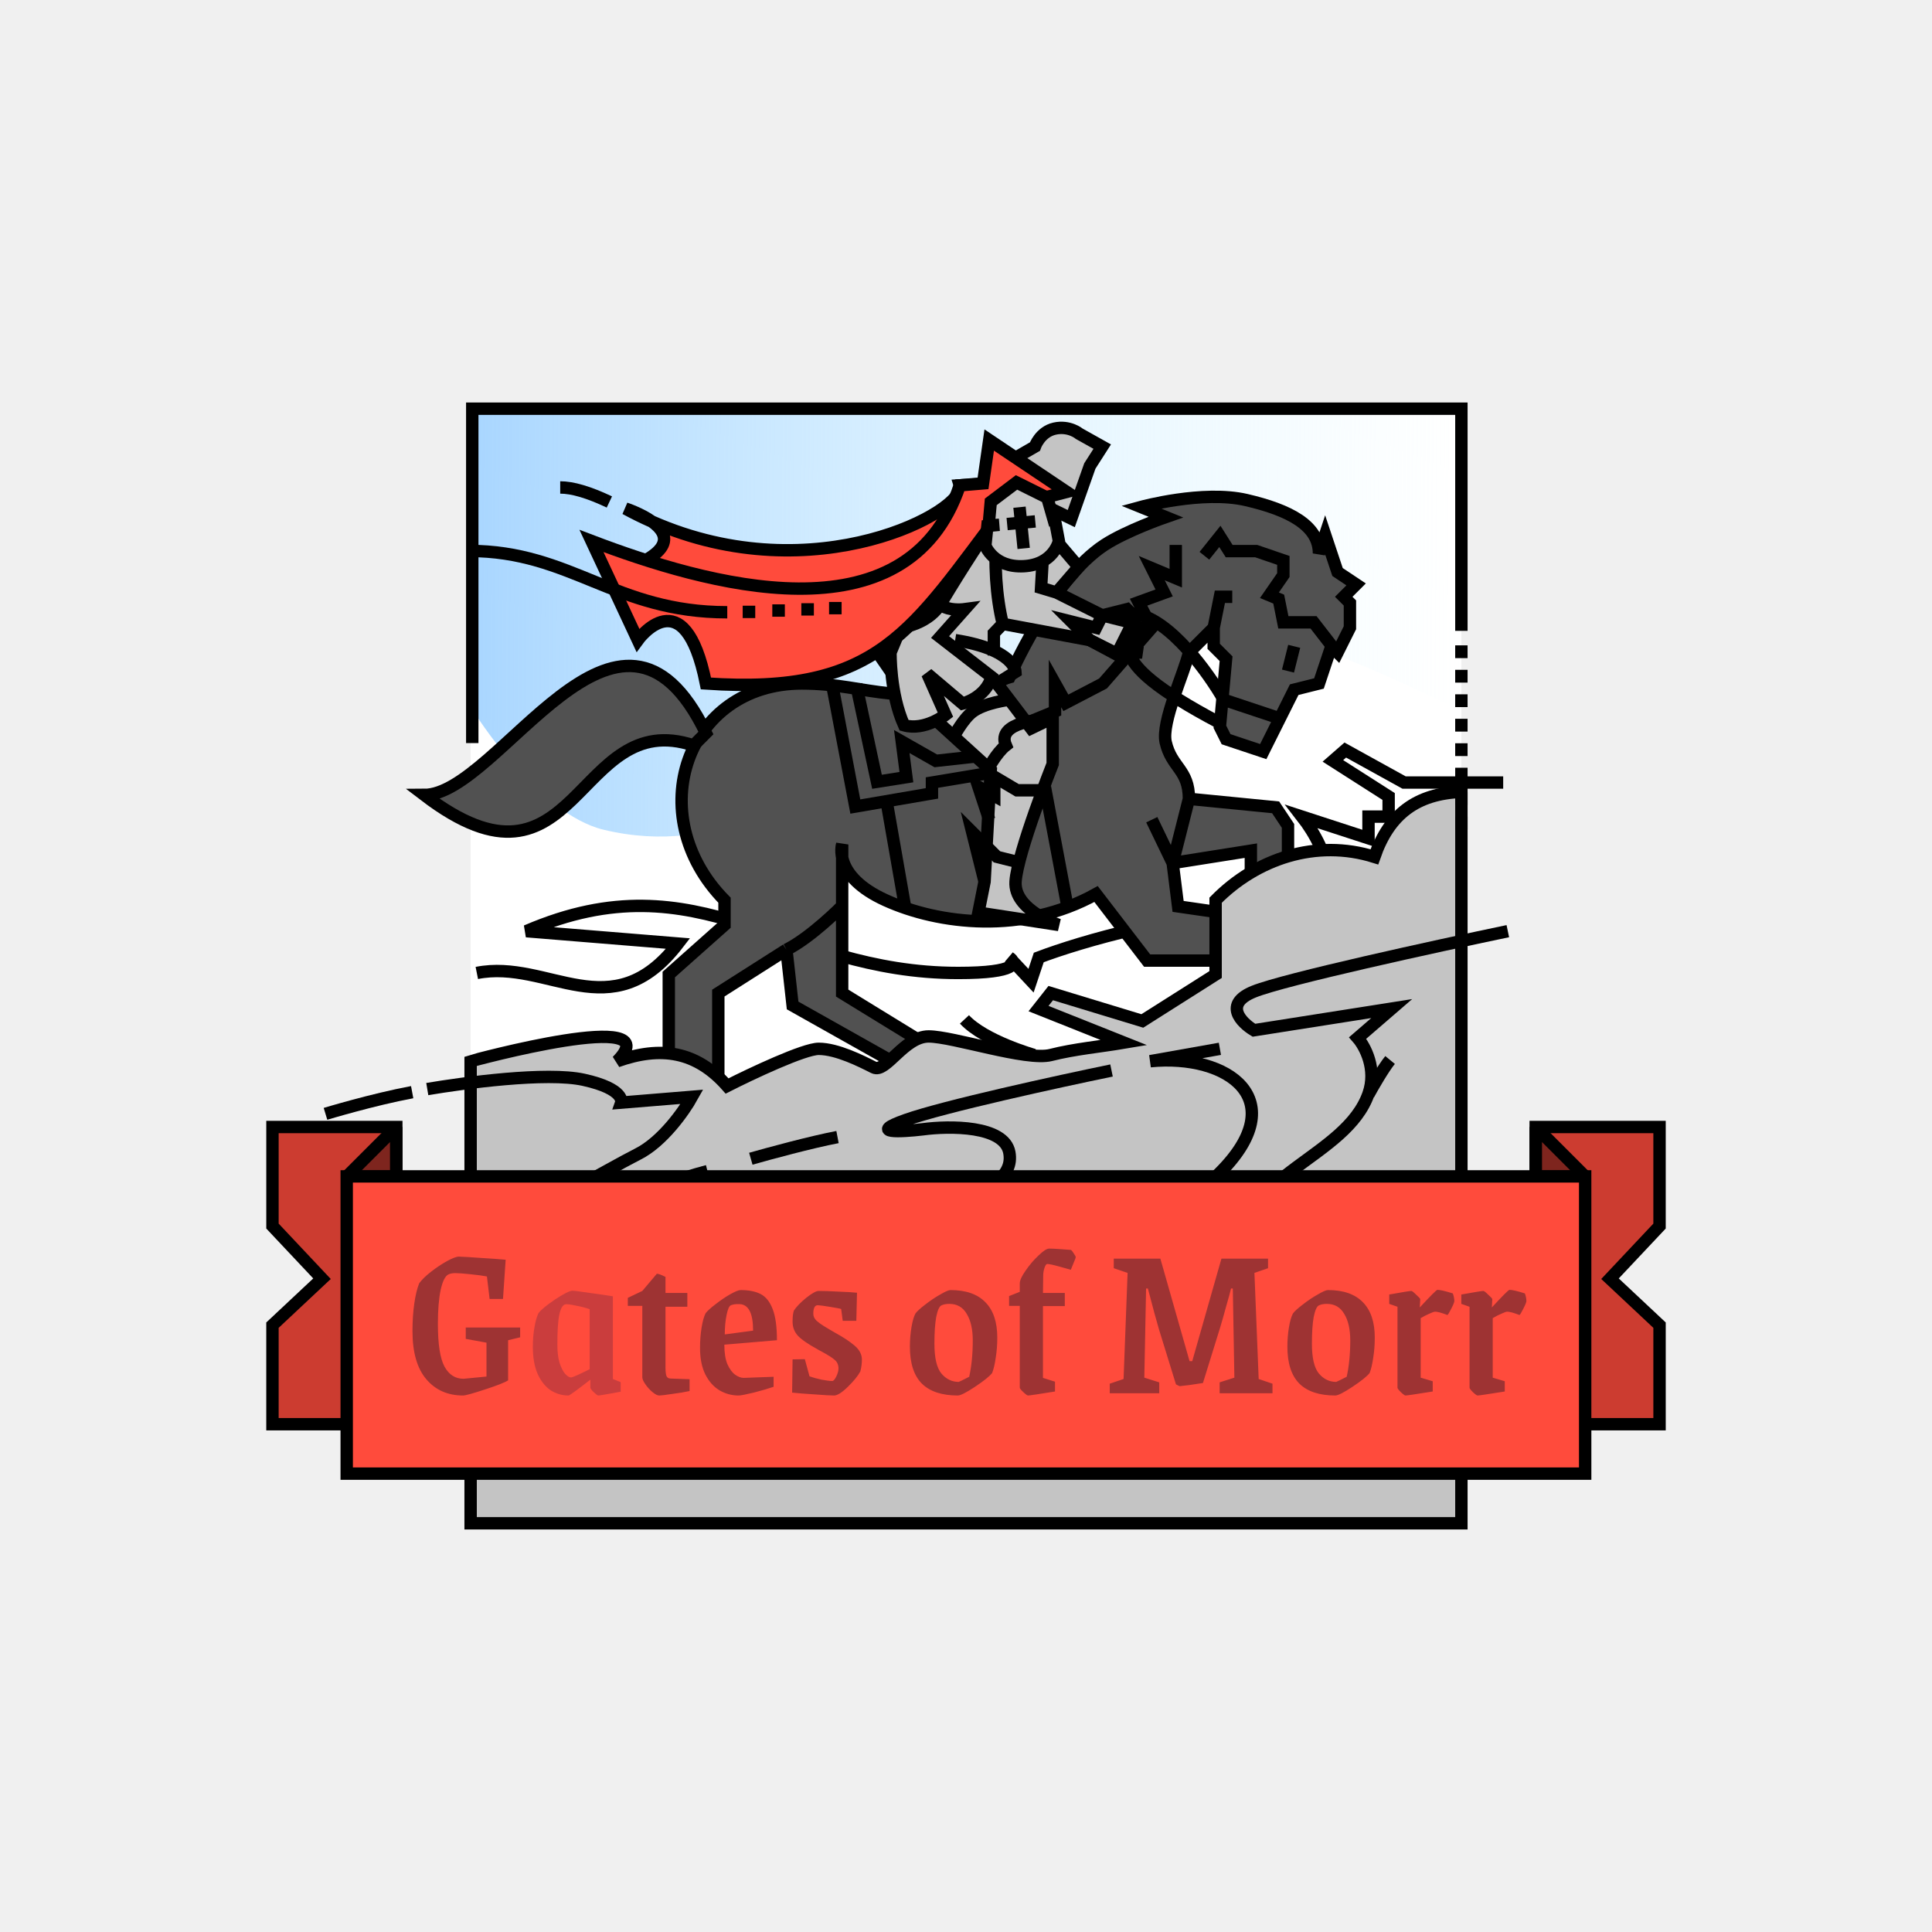
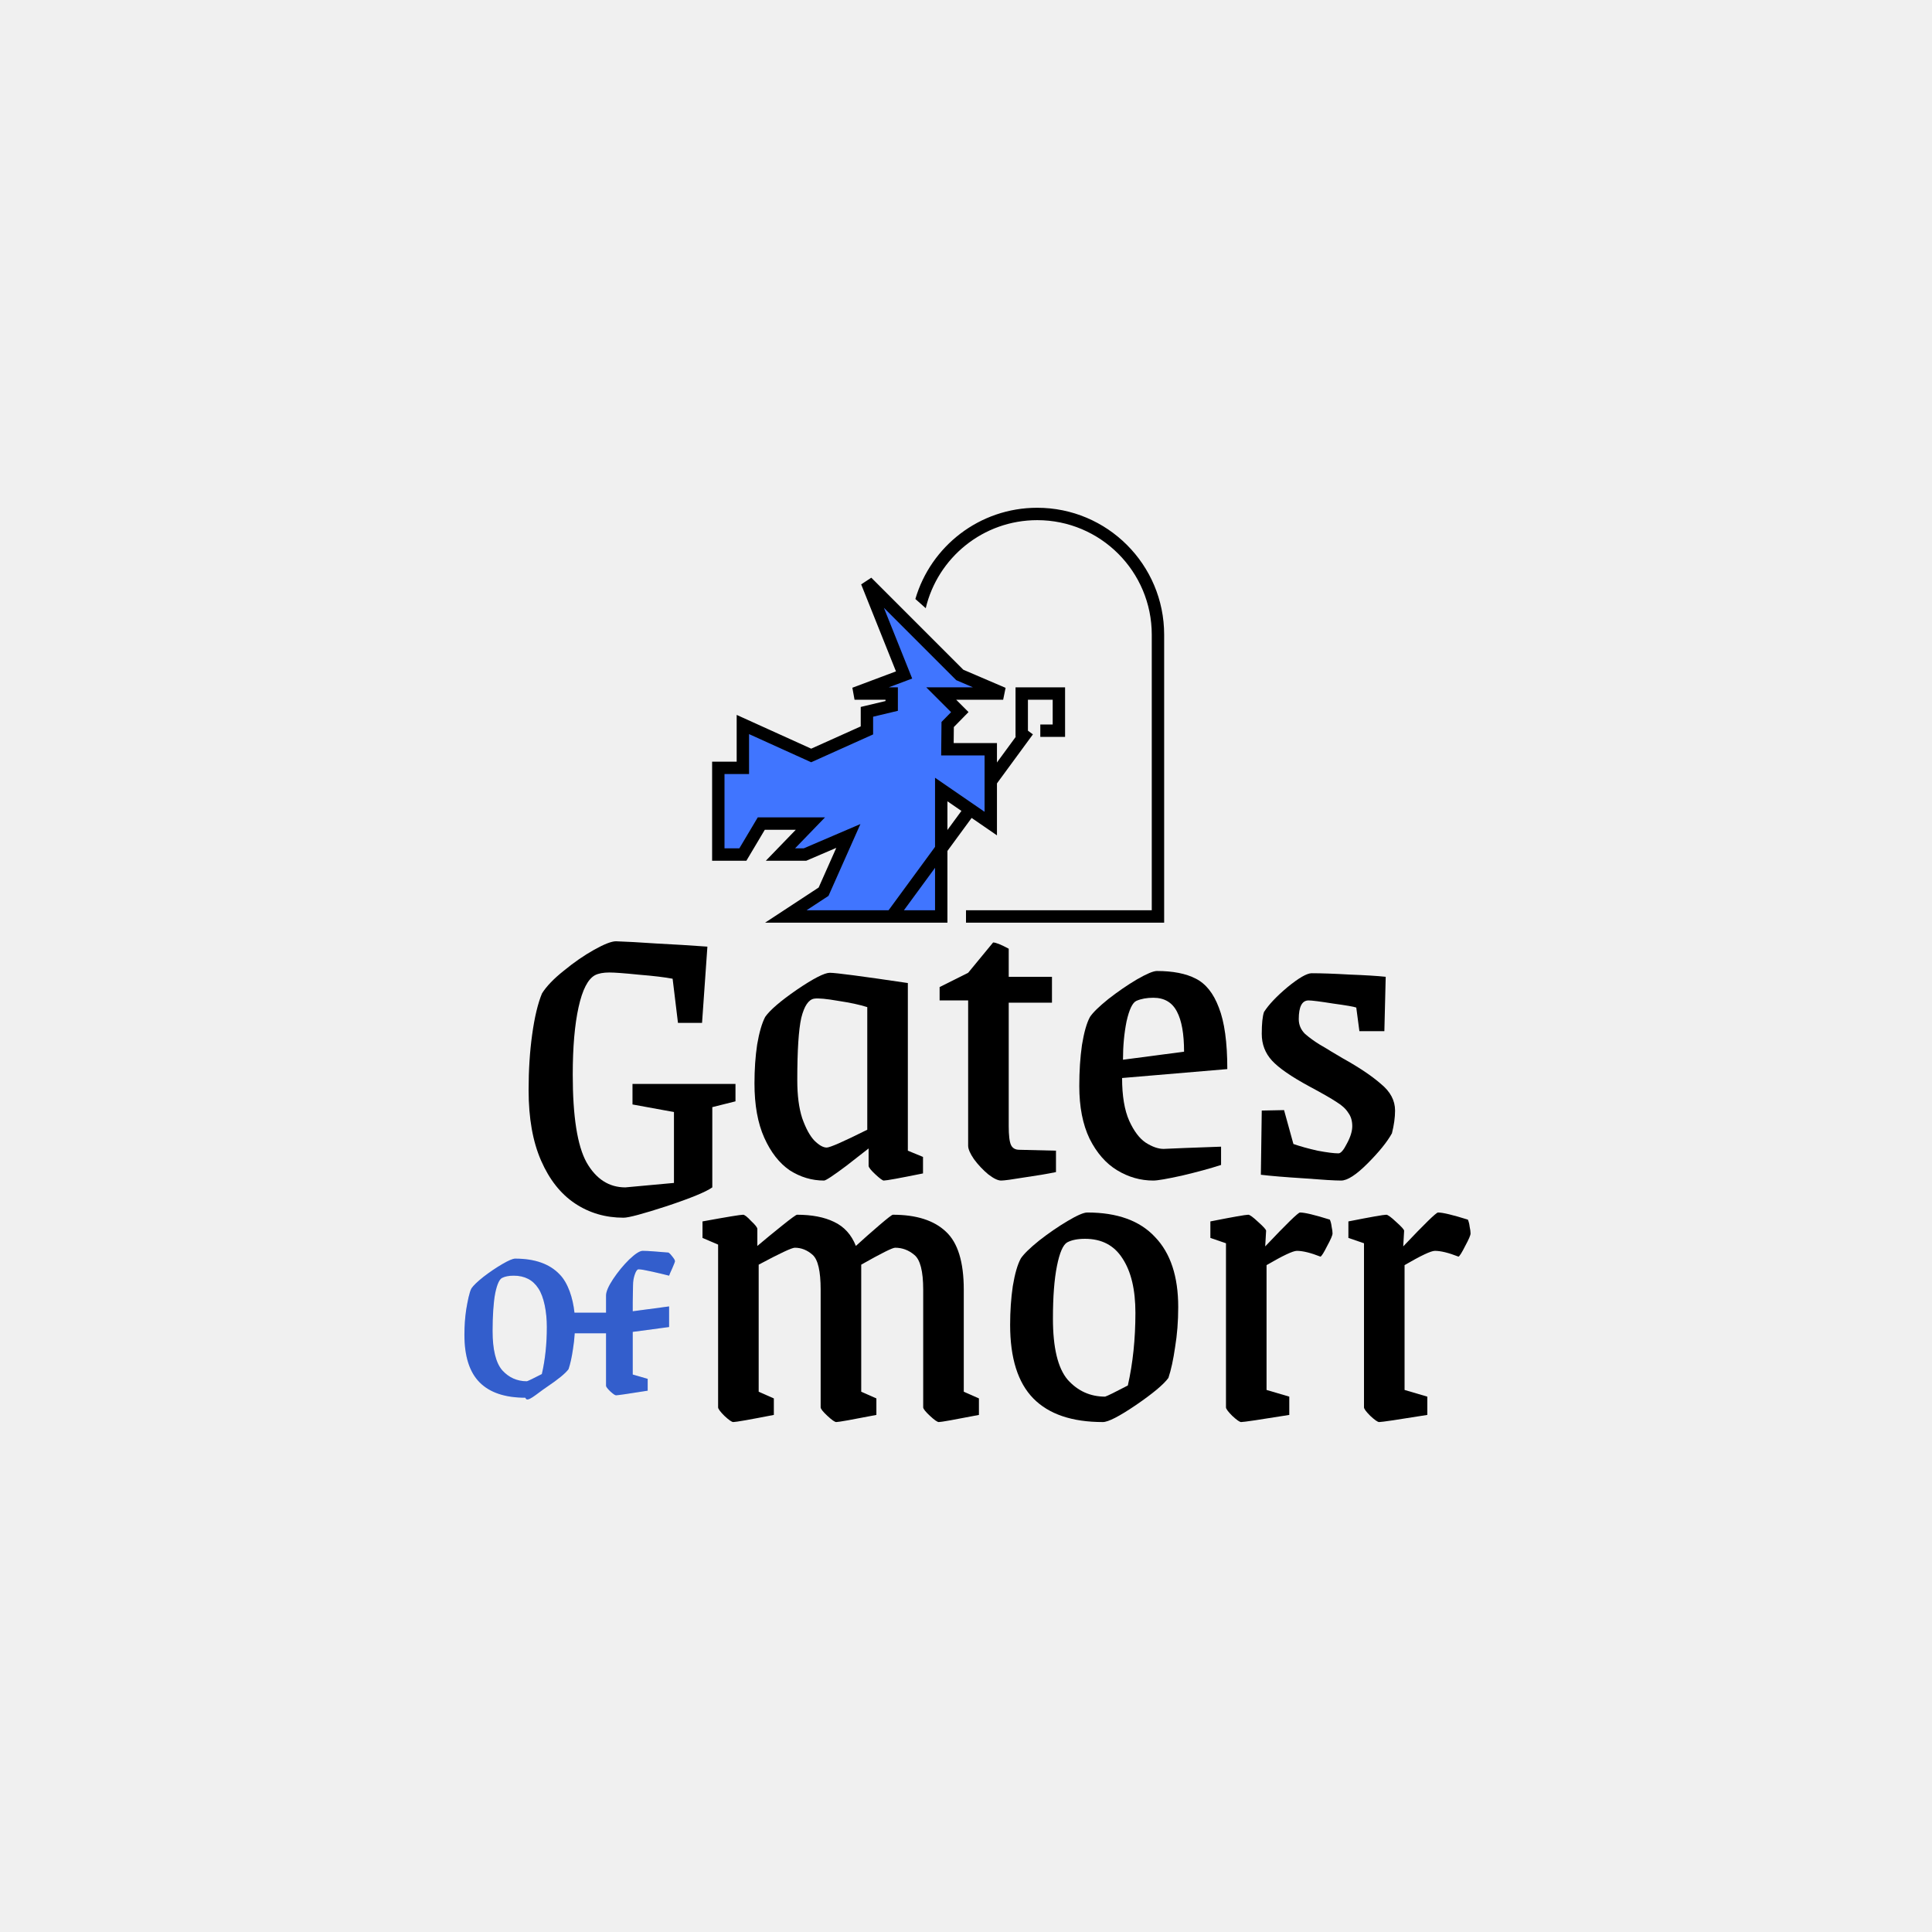
<svg xmlns="http://www.w3.org/2000/svg" width="312" height="312" viewBox="0 0 312 312" fill="none">
-   <rect width="160" height="124" transform="matrix(1 0 5.51922e-06 1 76.0002 66)" fill="white" />
-   <path d="M76.5 66.76H236.001L236.001 114.903C236.001 114.903 211.592 102.095 194.5 99.5C154.751 93.464 135.001 143 97.501 134C86.722 131.413 76.501 114.903 76.501 114.903L76.5 66.76Z" fill="url(#paint0_linear_3379_7734)" />
-   <path d="M77.001 157.125C88.5 154.826 98.751 166.375 109.501 152.375L85.001 150.375C113.237 138.204 126.32 157.125 154.751 157.125C164.351 157.125 164.251 155.458 163.001 154.625L166.501 158.375L167.751 154.625C174.334 152.125 191.001 147.175 205.001 147.375C219.001 147.575 214.334 137.125 210.251 131.875L221.001 135.375L221.001 131.875H224.251L224.251 128.625L215.25 122.875L217.25 121.125L226.751 126.375H242.751" stroke="black" stroke-width="2" />
-   <path d="M184.25 81.874C184.25 81.874 194.25 79.125 201.25 80.75C208.25 82.375 213 84.875 213 89.375L214 86.375L216 92.375L219 94.375L217 96.375L218 97.375L218 101.375L216 105.375L215 104.375L213.001 110.375L209.001 111.375L204.001 121.375L198.001 119.375L197.001 117.375L198.001 106.375L196 104.375L196 101.375L192 105.375C191.286 108.589 187.501 116.625 188.251 119.875C189.202 123.996 192.001 124.24 192.001 129L206.001 130.375L208.001 133.375L208.001 138.375L202.001 141.375L202.001 137.375L189.376 139.375L190.251 146.375L198.001 147.5L198.001 155.125H185.251L177.001 144.375C165.21 150.925 151.59 149.279 143.001 145.375C137.891 143.052 136.384 140.308 136.001 138.466L136.001 145.375L136.001 160.375L148.626 168.125L144.001 171.375L128.001 162.375L127.001 153.375L116.001 160.375L116.001 175.375L113.001 172.375H108.001L108.001 157.375L117.001 149.375L117.001 145.375C103.501 131.625 110.813 110.374 129.501 110.375C140.79 110.375 145.126 115 163.001 109.375C163.001 109.375 169.759 93.61 178.375 87.999C181.927 85.687 188.25 83.499 188.25 83.499L184.25 81.874Z" fill="#515151" />
-   <path d="M196 101.375L196 104.375L198.001 106.375L197.001 117.375L198.001 119.375L204.001 121.375L209.001 111.375L213.001 110.375L215 104.375L216 105.375L218 101.375L218 97.375L217 96.375L219 94.375L216 92.375L214 86.375L213 89.375C213 84.875 208.25 82.375 201.25 80.75C194.25 79.125 184.25 81.874 184.25 81.874L188.25 83.499C188.25 83.499 181.927 85.687 178.375 87.999C169.759 93.61 163.001 109.375 163.001 109.375C145.126 115 140.79 110.375 129.501 110.375C110.813 110.374 103.501 131.625 117.001 145.375L117.001 149.375L108.001 157.375L108.001 172.375H113.001L116.001 175.375L116.001 160.375L127.001 153.375M196 101.375L197 96.375H199M196 101.375L192 105.375C191.286 108.589 187.501 116.625 188.251 119.875C189.202 123.996 192.001 124.24 192.001 129M192.001 129L206.001 130.375L208.001 133.375L208.001 138.375L202.001 141.375L202.001 137.375L189.376 139.375M192.001 129L189.376 139.375M189.376 139.375L190.251 146.375L198.001 147.5L198.001 155.125H185.251L177.001 144.375C165.21 150.925 151.59 149.279 143.001 145.375C134.412 141.471 136.001 136.375 136.001 136.375L136.001 145.375L136.001 160.375L148.626 168.125L144.001 171.375L128.001 162.375L127.001 153.375M189.376 139.375L186.001 132.375M127.001 153.375C131.001 151.375 135.934 146.375 135.934 146.375" stroke="black" stroke-width="2" />
-   <path d="M132.21 169.375C129.844 169.375 121.363 173.375 117.418 175.375C112.428 169.722 106.691 168.878 99.668 171.375C108.382 162.538 76.085 171.344 76.001 171.375L76.001 246H236.001L236.001 127.875C228.764 128.182 224.361 131.448 221.948 138.375C212.539 135.422 202.914 138.677 196.309 145.375L196.309 157.375L184.475 164.875L169.683 160.375L167.711 162.875L181.517 168.375C177.586 169.039 173.549 169.395 169.683 170.375C165.739 171.375 153.905 167.375 149.961 167.375C146.016 167.375 143.058 173.375 141.086 172.375C139.113 171.375 135.169 169.375 132.21 169.375Z" fill="#C4C4C4" stroke="black" stroke-width="2" />
-   <path d="M209 104.375L208 108.375" stroke="black" stroke-width="2" />
-   <path d="M114.001 118.375L112.001 120.376C92.89 114.005 93.376 147.375 68.501 128.376C80.612 128.366 99.875 89.125 114.001 118.375Z" fill="#515151" stroke="black" stroke-width="2" />
-   <path d="M164.001 108.5L161 110.375C161.487 110.983 166.501 117.625 166.501 117.625L170 115.937L170 123.375C170 123.375 164.291 137.732 164.001 142.375C163.711 147.017 171 149.375 171 149.375L158 147.375L159 142.375L160.001 124.375L146.125 111.75L142.5 106.5L161 76.875L165.001 77.375L163.001 74.5L167.125 72.125C167.125 72.125 167.938 69.751 170.313 69.219C172.688 68.687 174.312 70.062 174.312 70.062L178 72.125L176 75.25L173 83.75L168.875 81.75L170.625 87.375L174.188 91.562L170.625 95.687L178 99.375L182 100.375L184.001 101.375L181 105.875L176 103.375L161.938 100.75L160.5 102.25L160.5 105.096C163.938 106.688 164.001 108.5 164.001 108.5Z" fill="#C4C4C4" />
-   <path d="M168.875 81.75L173 83.75L176 75.25L178 72.125L174.312 70.062C174.312 70.062 172.688 68.687 170.313 69.219C167.938 69.751 167.125 72.125 167.125 72.125L163.001 74.5L165.001 77.375L161 76.875L142.5 106.5L146.125 111.75L160.001 124.375L159 142.375L158 147.375L171 149.375C171 149.375 163.711 147.017 164.001 142.375C164.291 137.732 170 123.375 170 123.375L170 115.937L166.501 117.625C166.501 117.625 161.487 110.983 161 110.375L164.001 108.5C164.001 108.5 163.875 104.875 154.25 103.375M168.875 81.75L168.125 94.938L170.625 95.687M168.875 81.75L170.625 87.375L174.188 91.562L170.625 95.687M161.938 100.75L176 103.375L181 105.875L184.001 101.375L182 100.375L178 99.375L170.625 95.687M161.938 100.75C160.856 96.426 160.5 90.562 161 86.375M161.938 100.75L160.5 102.25L160.5 105.875" stroke="black" stroke-width="2" />
-   <path d="M165.001 139.375L161.001 138.375L157.001 134.375L159.001 142.375" stroke="black" stroke-width="2" />
-   <path d="M168.438 127.625H164.251L160.563 125.438L160.563 128.5L158.001 127.062L159.751 132.375" stroke="black" stroke-width="2" />
-   <path d="M189.875 88L189.875 93.375L186 91.75L188 95.75L183.875 97.25L186 101.375L178.125 110.375L172.126 113.5L170.375 110.375L170.376 114.875L166.126 116.625" stroke="black" stroke-width="2" />
-   <path d="M194.5 89.75L197 86.625L198.5 89H202.875L207.25 90.5L207.25 92.875L205 96.125L206.5 96.75L207.25 100.5H212.125L216 105.5" stroke="black" stroke-width="2" />
-   <path d="M163 113C163 113 158.95 113.484 157 115C155.459 116.199 154.001 119 154.001 119" stroke="black" stroke-width="2" />
-   <path d="M168.625 116.188C168.625 116.188 160.813 116.5 162.438 120.375C160.897 121.574 159.438 124.375 159.438 124.375" stroke="black" stroke-width="2" />
-   <path d="M155.438 113.625C155.438 113.625 159.188 112.688 160.125 109.313L151.813 102.875L155.813 98.375C155.042 98.479 153.25 98.525 152.25 97.875C151.25 97.225 147.209 100.187 145.313 101.75L143.813 105.375C143.813 105.375 143.688 112 146 117.125C149.313 118.063 152.688 115.438 152.688 115.438L149.75 108.813L155.438 113.625Z" fill="#C4C4C4" stroke="black" stroke-width="2" />
-   <path d="M157.876 122.125L151.126 122.875L145.626 119.75L146.376 125.5L141.626 126.25L138.25 110.5" stroke="black" stroke-width="2" />
-   <path d="M159.501 124.875L150.501 126.375L150.501 128.125L138.126 130.25L134.375 110.5" stroke="black" stroke-width="2" />
-   <path d="M146.188 146.625L143.126 129.125" stroke="black" stroke-width="2" />
-   <path d="M172.376 146.375L168.751 127.125" stroke="black" stroke-width="2" />
-   <path d="M184 100.375L182 98.375L178 99.375L177 101.375L173 100.375L176 103.375L181 106.062L184 105.375H184.438L181 104.375L182 102.375L185 103.375M183 101.375H186" stroke="black" stroke-width="2" />
-   <path d="M155 78.375L165 77.75C165 77.75 159.2 85.375 152 97.375C144.8 109.375 107.917 93.542 98.25 92.875C109.421 89.458 108.089 86.243 105.289 84.235C103.864 83.607 102.433 82.905 101 82.125C101 82.125 103.458 82.922 105.289 84.235C131.722 95.888 156.258 82.358 155 78.375Z" fill="#FF4B3C" stroke="black" stroke-width="2" />
-   <path d="M114 110.375C110.523 92.987 103.001 103.375 103.001 103.375L95.521 87.362C113.741 94.297 146.48 103.937 155 78.375L158.75 78.062L159.75 71.062L172.25 79.438L162.125 82.062C147.247 101.623 142.146 112.316 114 110.375Z" fill="#FF4B3C" stroke="black" stroke-width="2" />
-   <path d="M164.157 77.906L160 81.047L159.657 84.859L161.375 84.75L159.453 84.938L159.125 88.125C159.125 88.125 160.438 91.688 165.313 91.438C170.188 91.188 171 87.375 171 87.375L170.36 83.969L170.16 83.983L169.125 80.375L164.157 77.906Z" fill="#C4C4C4" stroke="black" stroke-width="2" />
-   <path d="M164.641 81.906L165.313 88.562" stroke="black" stroke-width="2" />
-   <path d="M167.188 84.203L162.641 84.625" stroke="black" stroke-width="2" />
-   <path d="M207.001 116.125L197.626 113C195.209 108.75 188.976 100.025 183.376 99.125C183.376 103.5 176.126 105.75 197.001 116.75" stroke="black" stroke-width="2" />
-   <path d="M243.501 150.375C231.917 152.792 207.501 158.125 202.501 160.125C197.501 162.125 200.417 165.125 202.501 166.375L224.751 162.875L219.251 167.625C220.418 168.958 222.401 172.625 221.001 176.625C217.396 186.925 200.251 189.674 200.251 202.125" stroke="black" stroke-width="2" />
-   <path d="M197.001 169.375L185.751 171.375C198.378 170.133 208.794 177.582 197.001 189.375C191.001 195.375 187.876 198 187.876 202.125" stroke="black" stroke-width="2" />
-   <path d="M179.501 172.875C171.001 174.625 152.451 178.675 146.251 180.875C140.051 183.075 145.501 182.792 149.001 182.375C153.334 181.792 162.201 181.725 163.001 186.125C164.445 194.065 146.253 193.79 146.251 202.125" stroke="black" stroke-width="2" />
-   <path d="M69.001 175.875C74.918 174.875 88.275 173.059 94.251 174.375C101.063 175.875 100.313 178.063 100.313 178.063L111.751 177.125C110.501 179.375 107.001 184.375 103.001 186.375C99.001 188.375 77.501 200.542 67.251 206.375C79.334 201.542 105.651 191.325 114.251 189.125" stroke="black" stroke-width="2" />
-   <path d="M121.251 187.125C124.168 186.292 131.051 184.425 135.251 183.625" stroke="black" stroke-width="2" />
-   <path d="M52.563 179.875C52.563 179.875 60.188 177.562 66.563 176.375" stroke="black" stroke-width="2" />
-   <path d="M90.469 78.719C92.438 78.719 95.031 79.469 98.407 81.063" stroke="black" stroke-width="2" />
-   <path d="M221.001 176.743C221.727 175.419 223.44 172.451 224.485 171.18" stroke="black" stroke-width="2" />
-   <path d="M155.751 164.625C159.001 168.125 167.002 170.375 167.002 170.375" stroke="black" stroke-width="2" />
-   <path d="M119.938 98.815L121.965 98.815" stroke="black" stroke-width="2" />
-   <path d="M124.72 98.596L126.747 98.596" stroke="black" stroke-width="2" />
-   <path d="M129.408 98.409L131.435 98.408" stroke="black" stroke-width="2" />
-   <path d="M133.886 98.21L135.912 98.209" stroke="black" stroke-width="2" />
-   <path d="M236 106.283L236 104.219" stroke="black" stroke-width="2" />
-   <path d="M236 110.236L236 108.172" stroke="black" stroke-width="2" />
-   <path d="M236 114.19L236 112.125" stroke="black" stroke-width="2" />
-   <path d="M236 118.143L236 116.078" stroke="black" stroke-width="2" />
-   <path d="M236 122.096L236 120.031" stroke="black" stroke-width="2" />
-   <path d="M236.001 126.049L236.001 123.984" stroke="black" stroke-width="2" />
-   <path d="M236.001 130.002L236.001 127.938" stroke="black" stroke-width="2" />
-   <path d="M236.001 133.955L236.001 131.891" stroke="black" stroke-width="2" />
-   <path d="M75.735 88.97C92.269 88.97 99.227 98.875 117.447 98.875" stroke="black" stroke-width="2" />
-   <path d="M236.001 101.875L236.001 66H76.266L76.266 120" stroke="black" stroke-width="2" />
-   <path d="M64.001 182L44.001 182L44.001 198L52 206.5L44 214L44 230L54 230L64 230L64.001 182Z" fill="#FF4B3C" />
-   <path d="M64.001 182L44.001 182L44.001 198L52 206.5L44 214L44 230L54 230L64 230L64.001 182Z" fill="black" fill-opacity="0.2" />
-   <path d="M64.001 182L44.001 182L44.001 198L52 206.5L44 214L44 230L54 230L64 230L64.001 182Z" stroke="black" stroke-width="2" />
-   <path d="M56 190L64 182L64 190L56 190Z" fill="black" fill-opacity="0.38" stroke="black" stroke-width="2" stroke-linejoin="bevel" />
-   <path d="M248 182L268 182L268 198L260.001 206.5L268.001 214L268.001 230L258.001 230L248.001 230L248 182Z" fill="#FF4B3C" />
-   <path d="M248 182L268 182L268 198L260.001 206.5L268.001 214L268.001 230L258.001 230L248.001 230L248 182Z" fill="black" fill-opacity="0.2" />
-   <path d="M248 182L268 182L268 198L260.001 206.5L268.001 214L268.001 230L258.001 230L248.001 230L248 182Z" stroke="black" stroke-width="2" />
-   <path d="M256.002 190L248.002 182L248.002 190L256.002 190Z" fill="black" fill-opacity="0.38" stroke="black" stroke-width="2" stroke-linejoin="bevel" />
-   <path d="M255.99 189.977L55.99 189.977L55.99 237.977L255.99 237.977L255.99 189.977Z" fill="#FF4B3C" stroke="black" stroke-width="2" />
-   <path d="M74.783 225.36C72.311 225.36 70.331 224.484 68.843 222.732C67.355 220.98 66.611 218.388 66.612 214.956C66.612 213.348 66.707 211.872 66.9 210.528C67.091 209.184 67.356 208.092 67.692 207.252C68.1 206.676 68.736 206.052 69.6 205.38C70.464 204.708 71.328 204.132 72.192 203.652C73.08 203.172 73.716 202.932 74.1 202.932C74.892 202.956 76.092 203.028 77.7 203.148C79.332 203.244 80.652 203.34 81.66 203.436L81.228 209.772L79.067 209.772L78.636 206.136C78.036 206.016 77.148 205.896 75.972 205.776C74.82 205.656 74.004 205.596 73.524 205.596C73.068 205.596 72.696 205.668 72.408 205.812C71.88 206.076 71.46 206.928 71.148 208.368C70.859 209.784 70.716 211.596 70.716 213.804C70.715 217.092 71.075 219.396 71.795 220.716C72.515 222.012 73.535 222.66 74.855 222.66L78.563 222.3L78.563 216.828L75.215 216.216L75.216 214.38L83.999 214.38L83.999 215.964L82.055 216.432L82.055 222.912C81.551 223.248 80.303 223.74 78.311 224.388C76.343 225.036 75.167 225.36 74.783 225.36ZM106.462 225.36C106.174 225.36 105.814 225.18 105.382 224.82C104.95 224.46 104.566 224.04 104.231 223.56C103.895 223.08 103.727 222.696 103.727 222.408L103.727 210.888L101.387 210.888L101.387 209.592L103.727 208.476L106.067 205.704C106.283 205.68 106.751 205.848 107.471 206.208L107.471 208.8L110.999 208.8L110.999 211.032L107.471 211.032L107.471 220.824C107.471 221.52 107.531 222 107.651 222.264C107.771 222.504 107.999 222.624 108.335 222.624L111.359 222.732L111.358 224.64C110.614 224.808 109.678 224.964 108.55 225.108C107.446 225.276 106.75 225.36 106.462 225.36ZM119.277 225.36C118.149 225.36 117.105 225.072 116.145 224.496C115.209 223.92 114.453 223.056 113.877 221.904C113.325 220.752 113.049 219.348 113.049 217.692C113.049 216.516 113.133 215.412 113.302 214.38C113.47 213.348 113.686 212.58 113.95 212.076C114.214 211.716 114.742 211.236 115.534 210.636C116.326 210.012 117.118 209.472 117.91 209.016C118.726 208.56 119.29 208.332 119.602 208.332C120.922 208.332 122.002 208.548 122.842 208.98C123.682 209.412 124.33 210.228 124.786 211.428C125.242 212.604 125.47 214.272 125.469 216.432L116.973 217.152C116.973 218.472 117.141 219.528 117.477 220.32C117.837 221.112 118.257 221.676 118.737 222.012C119.217 222.348 119.673 222.516 120.105 222.516L124.929 222.336L124.929 223.956C124.089 224.244 123.021 224.556 121.725 224.892C120.429 225.204 119.613 225.36 119.277 225.36ZM121.617 214.884C121.618 212.052 120.874 210.624 119.386 210.6L119.098 210.6C118.714 210.6 118.366 210.66 118.054 210.78C117.766 210.876 117.526 211.404 117.334 212.364C117.142 213.3 117.046 214.344 117.045 215.496L121.617 214.884ZM134.689 225.36C134.161 225.36 133.105 225.3 131.521 225.18C129.961 225.084 128.761 224.988 127.921 224.892L127.993 219.528L129.973 219.492L130.729 222.264C131.257 222.456 131.905 222.636 132.673 222.804C133.465 222.948 134.041 223.02 134.401 223.02C134.593 223.02 134.809 222.78 135.049 222.3C135.289 221.796 135.409 221.364 135.409 221.004C135.409 220.428 135.217 219.972 134.833 219.636C134.473 219.3 133.717 218.82 132.565 218.196C132.277 218.052 132.061 217.932 131.917 217.836C130.429 217.02 129.397 216.3 128.821 215.676C128.269 215.052 127.993 214.308 127.993 213.444C127.993 212.628 128.065 212.028 128.209 211.644C128.617 211.02 129.278 210.336 130.19 209.592C131.126 208.848 131.798 208.476 132.206 208.476C133.046 208.476 134.114 208.512 135.41 208.584C136.73 208.632 137.726 208.692 138.398 208.764L138.289 213.3L136.093 213.3L135.841 211.392C135.649 211.32 135.025 211.2 133.969 211.032C132.937 210.864 132.301 210.78 132.061 210.78C131.581 210.78 131.341 211.236 131.341 212.148C131.341 212.58 131.521 212.964 131.881 213.3C132.241 213.612 132.637 213.9 133.069 214.164C133.501 214.428 133.801 214.608 133.969 214.704L134.833 215.208C136.153 215.928 137.209 216.624 138.001 217.296C138.793 217.968 139.189 218.724 139.189 219.564C139.189 220.188 139.105 220.824 138.937 221.472C138.553 222.192 137.881 223.02 136.921 223.956C135.961 224.892 135.217 225.36 134.689 225.36ZM154.68 225.36C152.112 225.36 150.18 224.724 148.884 223.452C147.588 222.156 146.94 220.164 146.94 217.476C146.94 216.396 147.024 215.352 147.192 214.344C147.36 213.336 147.576 212.592 147.84 212.112C148.104 211.752 148.632 211.272 149.424 210.672C150.216 210.048 151.02 209.508 151.836 209.052C152.652 208.572 153.204 208.332 153.492 208.332C155.988 208.332 157.872 208.992 159.144 210.312C160.416 211.608 161.052 213.504 161.052 216C161.052 217.152 160.968 218.244 160.8 219.276C160.656 220.284 160.464 221.1 160.224 221.724C159.816 222.252 158.892 222.996 157.452 223.956C156.036 224.892 155.112 225.36 154.68 225.36ZM154.824 223.164C154.968 223.116 155.532 222.84 156.516 222.336C156.9 220.632 157.092 218.676 157.092 216.468C157.092 214.668 156.768 213.24 156.12 212.184C155.496 211.104 154.56 210.564 153.312 210.564C152.784 210.564 152.352 210.648 152.016 210.816C151.68 210.984 151.404 211.608 151.188 212.688C150.996 213.768 150.9 215.196 150.9 216.972C150.9 219.276 151.272 220.884 152.016 221.796C152.784 222.708 153.72 223.164 154.824 223.164ZM166.017 225.36C165.897 225.36 165.645 225.18 165.261 224.82C164.877 224.46 164.685 224.22 164.685 224.1L164.685 210.888L162.957 210.888L162.957 209.304L164.685 208.62L164.685 207.252C164.685 206.772 164.997 206.088 165.621 205.2C166.245 204.288 166.941 203.472 167.709 202.752C168.477 202.008 169.053 201.636 169.437 201.636C169.821 201.636 170.349 201.66 171.021 201.708C171.693 201.756 172.341 201.804 172.965 201.852C173.109 201.972 173.265 202.176 173.433 202.464C173.625 202.728 173.721 202.92 173.721 203.04C173.721 203.112 173.613 203.4 173.397 203.904C173.205 204.408 173.049 204.792 172.929 205.056C172.785 205.008 172.185 204.84 171.129 204.552C170.097 204.264 169.425 204.12 169.113 204.12C168.969 204.12 168.825 204.324 168.681 204.732C168.537 205.14 168.465 205.584 168.465 206.064L168.429 208.8L171.957 208.8L171.957 210.924L168.429 210.924L168.429 222.516L170.373 223.128L170.373 224.712C167.709 225.144 166.257 225.36 166.017 225.36ZM179.215 223.452L181.447 222.696L182.095 205.56L179.863 204.804L179.863 203.256L187.387 203.256L192.103 219.816L192.535 219.816L197.251 203.256L204.775 203.256L204.775 204.804L202.579 205.56L203.263 222.696L205.495 223.452L205.495 225L196.963 225L196.963 223.236L199.339 222.48L199.087 208.08L198.799 208.08C198.679 208.608 198.415 209.58 198.007 210.996C197.623 212.412 197.287 213.588 196.999 214.524L194.263 223.344C193.567 223.44 192.847 223.548 192.103 223.668C191.383 223.764 190.867 223.824 190.555 223.848C190.459 223.848 190.243 223.752 189.907 223.56L187.171 214.704C186.811 213.504 186.211 211.296 185.371 208.08L185.083 208.08L184.795 222.48L187.207 223.236L187.207 225L179.215 225L179.215 223.452ZM215.641 225.36C213.073 225.36 211.141 224.724 209.845 223.452C208.549 222.156 207.901 220.164 207.901 217.476C207.901 216.396 207.985 215.352 208.153 214.344C208.321 213.336 208.537 212.592 208.801 212.112C209.065 211.752 209.593 211.272 210.385 210.672C211.177 210.048 211.981 209.508 212.797 209.052C213.613 208.572 214.165 208.332 214.453 208.332C216.949 208.332 218.833 208.992 220.105 210.312C221.377 211.608 222.013 213.504 222.013 216C222.013 217.152 221.929 218.244 221.761 219.276C221.617 220.284 221.425 221.1 221.185 221.724C220.777 222.252 219.853 222.996 218.413 223.956C216.997 224.892 216.073 225.36 215.641 225.36ZM215.785 223.164C215.929 223.116 216.493 222.84 217.477 222.336C217.861 220.632 218.053 218.676 218.053 216.468C218.053 214.668 217.729 213.24 217.081 212.184C216.457 211.104 215.521 210.564 214.273 210.564C213.745 210.564 213.313 210.648 212.977 210.816C212.641 210.984 212.365 211.608 212.149 212.688C211.957 213.768 211.861 215.196 211.861 216.972C211.861 219.276 212.233 220.884 212.977 221.796C213.745 222.708 214.681 223.164 215.785 223.164ZM226.978 225.36C226.858 225.36 226.606 225.18 226.222 224.82C225.862 224.46 225.682 224.22 225.682 224.1L225.682 211.032L224.35 210.564L224.35 209.052C226.486 208.668 227.674 208.476 227.914 208.476C228.034 208.476 228.298 208.68 228.706 209.088C229.138 209.472 229.354 209.712 229.354 209.808L229.282 211.14C231.034 209.244 231.982 208.296 232.126 208.296C232.558 208.296 233.386 208.488 234.61 208.872C234.682 209.04 234.742 209.244 234.79 209.484C234.838 209.7 234.862 209.904 234.862 210.096C234.862 210.288 234.694 210.708 234.358 211.356C234.046 211.98 233.842 212.316 233.746 212.364C232.81 212.004 232.15 211.824 231.766 211.824C231.598 211.824 231.286 211.932 230.83 212.148C230.374 212.34 229.906 212.58 229.426 212.868L229.426 222.48L231.37 223.056L231.37 224.712C228.682 225.144 227.218 225.36 226.978 225.36ZM238.615 225.36C238.495 225.36 238.243 225.18 237.859 224.82C237.499 224.46 237.319 224.22 237.319 224.1L237.319 211.032L235.987 210.564L235.987 209.052C238.123 208.668 239.311 208.476 239.551 208.476C239.671 208.476 239.935 208.68 240.343 209.088C240.775 209.472 240.991 209.712 240.991 209.808L240.919 211.14C242.671 209.244 243.619 208.296 243.763 208.296C244.195 208.296 245.023 208.488 246.247 208.872C246.319 209.04 246.379 209.244 246.427 209.484C246.475 209.7 246.499 209.904 246.499 210.096C246.499 210.288 246.331 210.708 245.995 211.356C245.683 211.98 245.479 212.316 245.383 212.364C244.447 212.004 243.787 211.824 243.403 211.824C243.235 211.824 242.923 211.932 242.467 212.148C242.011 212.34 241.543 212.58 241.063 212.868L241.063 222.48L243.007 223.056L243.007 224.712C240.319 225.144 238.855 225.36 238.615 225.36Z" fill="#9E3333" />
-   <path d="M91.809 225.36C90.753 225.36 89.781 225.072 88.893 224.496C88.029 223.896 87.333 223.008 86.805 221.832C86.301 220.656 86.049 219.216 86.049 217.512C86.049 216.384 86.133 215.34 86.302 214.38C86.469 213.396 86.686 212.628 86.95 212.076C87.358 211.524 88.258 210.78 89.65 209.844C91.066 208.908 92.002 208.44 92.458 208.44C92.722 208.44 93.658 208.56 95.266 208.8C96.874 209.016 98.11 209.196 98.974 209.34L98.973 222.696L100.233 223.2L100.233 224.748C98.049 225.156 96.837 225.36 96.597 225.36C96.501 225.36 96.261 225.18 95.877 224.82C95.517 224.46 95.337 224.22 95.337 224.1L95.337 222.804C93.153 224.508 91.977 225.36 91.809 225.36ZM92.205 222.444C92.445 222.444 93.453 222 95.229 221.112L95.23 211.428C94.654 211.212 93.922 211.02 93.034 210.852C92.17 210.66 91.594 210.588 91.306 210.636C90.874 210.732 90.55 211.272 90.334 212.256C90.118 213.24 90.01 214.884 90.01 217.188C90.01 218.34 90.129 219.312 90.369 220.104C90.633 220.896 90.933 221.484 91.269 221.868C91.629 222.252 91.941 222.444 92.205 222.444Z" fill="#CA3D3D" />
-   <defs>
-     <linearGradient id="paint0_linear_3379_7734" x1="76.5" y1="95" x2="236.001" y2="95.999" gradientUnits="userSpaceOnUse">
-       <stop stop-color="#A9D6FF" />
-       <stop offset="1" stop-color="#D1F4FF" stop-opacity="0" />
-     </linearGradient>
-   </defs>
+   <path fill-rule="evenodd" clip-rule="evenodd" d="M99.48 225.328C99.322 225.328 99.006 225.11 98.533 224.676C98.091 224.241 97.87 223.945 97.87 223.79V215.314L92.811 215.314C92.759 216.21 92.664 217.069 92.525 217.89C92.335 219.195 92.098 220.267 91.814 221.106C91.309 221.789 90.156 222.737 88.357 223.948C86.588 225.129 85.088 226.632 84.852 225.719C81.568 225.719 79.105 224.896 77.463 223.249C75.821 221.603 75 219.04 75 215.56C75 214.131 75.095 212.78 75.284 211.506C75.505 210.201 75.789 208.679 76.137 208.058C76.453 207.592 77.1 206.971 78.079 206.194C79.089 205.417 80.1 204.734 81.11 204.144C82.12 203.553 82.815 203.258 83.194 203.258C86.383 203.258 88.783 204.112 90.393 205.821C91.729 207.186 92.522 209.613 92.771 211.986L97.87 211.986L97.87 209.223C97.87 208.602 98.248 207.716 99.006 206.567C99.796 205.386 100.664 204.33 101.611 203.398C102.59 202.466 103.316 202 103.79 202C104.232 202 104.848 202.031 105.637 202.093C106.427 202.155 107.2 202.217 107.958 202.28C108.179 202.435 108.4 202.668 108.621 202.979C108.874 203.289 109 203.522 109 203.678C109 203.771 108.858 204.144 108.574 204.796C108.29 205.417 108.116 205.821 108.053 206.008C107.326 205.821 106.411 205.604 105.306 205.355C104.2 205.107 103.474 204.982 103.127 204.982C102.906 204.982 102.701 205.262 102.511 205.821C102.322 206.349 102.227 206.94 102.227 207.592L102.18 210.27V211.758L108.053 210.974V214.302L102.18 215.086V221.973L104.595 222.672V224.582C101.469 225.079 99.764 225.328 99.48 225.328ZM87.504 221.898C86.115 222.613 85.31 223.001 85.088 223.063C83.51 223.063 82.183 222.473 81.11 221.292C80.068 220.081 79.547 217.953 79.547 214.908C79.547 212.64 79.689 210.248 79.973 208.85C80.257 207.452 80.621 206.629 81.063 206.38C81.536 206.132 82.168 206.008 82.957 206.008C84.725 206.008 86.052 206.691 86.936 208.058C87.851 209.425 88.309 211.879 88.309 214.302C88.309 217.036 88.041 219.568 87.504 221.898Z" fill="#4075FF" />
+   <path fill-rule="evenodd" clip-rule="evenodd" d="M99.48 225.328C99.322 225.328 99.006 225.11 98.533 224.676C98.091 224.241 97.87 223.945 97.87 223.79V215.314L92.811 215.314C92.759 216.21 92.664 217.069 92.525 217.89C92.335 219.195 92.098 220.267 91.814 221.106C91.309 221.789 90.156 222.737 88.357 223.948C86.588 225.129 85.088 226.632 84.852 225.719C81.568 225.719 79.105 224.896 77.463 223.249C75.821 221.603 75 219.04 75 215.56C75 214.131 75.095 212.78 75.284 211.506C75.505 210.201 75.789 208.679 76.137 208.058C76.453 207.592 77.1 206.971 78.079 206.194C79.089 205.417 80.1 204.734 81.11 204.144C82.12 203.553 82.815 203.258 83.194 203.258C86.383 203.258 88.783 204.112 90.393 205.821C91.729 207.186 92.522 209.613 92.771 211.986L97.87 211.986L97.87 209.223C97.87 208.602 98.248 207.716 99.006 206.567C99.796 205.386 100.664 204.33 101.611 203.398C102.59 202.466 103.316 202 103.79 202C104.232 202 104.848 202.031 105.637 202.093C106.427 202.155 107.2 202.217 107.958 202.28C108.179 202.435 108.4 202.668 108.621 202.979C108.874 203.289 109 203.522 109 203.678C109 203.771 108.858 204.144 108.574 204.796C108.29 205.417 108.116 205.821 108.053 206.008C107.326 205.821 106.411 205.604 105.306 205.355C104.2 205.107 103.474 204.982 103.127 204.982C102.906 204.982 102.701 205.262 102.511 205.821C102.322 206.349 102.227 206.94 102.227 207.592L102.18 210.27V211.758L108.053 210.974V214.302L102.18 215.086V221.973L104.595 222.672V224.582C101.469 225.079 99.764 225.328 99.48 225.328ZM87.504 221.898C86.115 222.613 85.31 223.001 85.088 223.063C83.51 223.063 82.183 222.473 81.11 221.292C80.068 220.081 79.547 217.953 79.547 214.908C79.547 212.64 79.689 210.248 79.973 208.85C80.257 207.452 80.621 206.629 81.063 206.38C81.536 206.132 82.168 206.008 82.957 206.008C84.725 206.008 86.052 206.691 86.936 208.058C87.851 209.425 88.309 211.879 88.309 214.302C88.309 217.036 88.041 219.568 87.504 221.898Z" fill="black" fill-opacity="0.2" />
+   <path d="M222.721 229.648C222.481 229.648 222.001 229.312 221.281 228.64C220.609 227.968 220.273 227.512 220.273 227.272V200.776L217.753 199.912V197.248C221.401 196.528 223.441 196.168 223.873 196.168C224.113 196.168 224.641 196.552 225.457 197.32C226.321 198.088 226.753 198.568 226.753 198.76L226.609 201.28C230.065 197.632 231.937 195.808 232.225 195.808C232.993 195.808 234.601 196.192 237.049 196.96C237.193 197.296 237.289 197.68 237.337 198.112C237.433 198.544 237.481 198.904 237.481 199.192C237.481 199.48 237.193 200.152 236.617 201.208C236.089 202.264 235.729 202.84 235.537 202.936C233.953 202.312 232.681 202 231.721 202C231.097 202 229.465 202.768 226.825 204.304V224.464L230.497 225.544V228.496C225.745 229.264 223.153 229.648 222.721 229.648Z" fill="black" />
+   <path d="M200.432 229.648C200.192 229.648 199.712 229.312 198.992 228.64C198.32 227.968 197.984 227.512 197.984 227.272V200.776L195.464 199.912V197.248C199.112 196.528 201.152 196.168 201.584 196.168C201.824 196.168 202.352 196.552 203.168 197.32C204.032 198.088 204.464 198.568 204.464 198.76L204.32 201.28C207.776 197.632 209.648 195.808 209.936 195.808C210.704 195.808 212.312 196.192 214.76 196.96C214.904 197.296 215 197.68 215.048 198.112C215.144 198.544 215.192 198.904 215.192 199.192C215.192 199.48 214.904 200.152 214.328 201.208C213.8 202.264 213.44 202.84 213.248 202.936C211.664 202.312 210.392 202 209.432 202C208.808 202 207.176 202.768 204.536 204.304V224.464L208.208 225.544V228.496C203.456 229.264 200.864 229.648 200.432 229.648Z" fill="black" />
+   <path d="M178.103 229.648C173.111 229.648 169.367 228.376 166.871 225.832C164.375 223.288 163.127 219.328 163.127 213.952C163.127 211.744 163.271 209.656 163.559 207.688C163.895 205.672 164.327 204.184 164.855 203.224C165.335 202.504 166.319 201.544 167.807 200.344C169.343 199.144 170.879 198.088 172.415 197.176C173.951 196.264 175.007 195.808 175.583 195.808C180.431 195.808 184.079 197.128 186.527 199.768C189.023 202.36 190.271 206.128 190.271 211.072C190.271 213.376 190.103 215.536 189.767 217.552C189.479 219.568 189.119 221.224 188.687 222.52C187.919 223.576 186.167 225.04 183.431 226.912C180.743 228.736 178.967 229.648 178.103 229.648ZM178.463 225.544C178.799 225.448 180.023 224.848 182.135 223.744C182.951 220.144 183.359 216.232 183.359 212.008C183.359 208.264 182.663 205.336 181.271 203.224C179.927 201.112 177.911 200.056 175.223 200.056C174.023 200.056 173.063 200.248 172.343 200.632C171.671 201.016 171.119 202.288 170.687 204.448C170.255 206.608 170.039 209.44 170.039 212.944C170.039 217.648 170.831 220.936 172.415 222.808C174.047 224.632 176.063 225.544 178.463 225.544Z" fill="black" />
+   <path d="M118.416 229.648C118.176 229.648 117.696 229.312 116.976 228.64C116.304 227.968 115.968 227.512 115.968 227.272V200.992L113.448 199.912V197.248C117.384 196.528 119.568 196.168 120 196.168C120.24 196.168 120.672 196.504 121.296 197.176C121.968 197.8 122.304 198.232 122.304 198.472V201.208C123.552 200.152 124.896 199.048 126.336 197.896C127.776 196.744 128.568 196.168 128.712 196.168C131.112 196.168 133.104 196.552 134.688 197.32C136.32 198.088 137.496 199.384 138.216 201.208C139.368 200.152 140.616 199.048 141.96 197.896C143.304 196.744 144.048 196.168 144.192 196.168C147.984 196.168 150.84 197.08 152.76 198.904C154.68 200.68 155.64 203.8 155.64 208.264V224.752L158.088 225.832V228.496C154.152 229.264 151.992 229.648 151.608 229.648C151.368 229.648 150.888 229.312 150.168 228.64C149.448 227.968 149.088 227.512 149.088 227.272V208.264C149.088 205.288 148.608 203.416 147.648 202.648C146.736 201.88 145.704 201.496 144.552 201.496C144.12 201.496 142.296 202.408 139.08 204.232V224.752L141.528 225.832V228.496C137.592 229.264 135.432 229.648 135.048 229.648C134.808 229.648 134.328 229.312 133.608 228.64C132.888 227.968 132.528 227.512 132.528 227.272V208.264C132.528 205.288 132.096 203.416 131.232 202.648C130.368 201.88 129.408 201.496 128.352 201.496C127.872 201.496 125.928 202.408 122.52 204.232V224.752L124.968 225.832V228.496C121.032 229.264 118.848 229.648 118.416 229.648Z" fill="black" />
+   <path d="M216.578 190.648C215.57 190.648 213.554 190.528 210.53 190.288C207.506 190.096 205.202 189.904 203.618 189.712L203.762 179.344L207.362 179.272L208.874 184.744C209.978 185.128 211.274 185.488 212.762 185.824C214.298 186.112 215.426 186.256 216.146 186.256C216.53 186.256 216.986 185.728 217.514 184.672C218.09 183.616 218.378 182.68 218.378 181.864C218.378 181 218.162 180.28 217.73 179.704C217.346 179.08 216.722 178.504 215.858 177.976C214.994 177.4 213.53 176.56 211.466 175.456C208.538 173.872 206.522 172.48 205.418 171.28C204.314 170.08 203.762 168.64 203.762 166.96C203.762 165.328 203.882 164.152 204.122 163.432C204.89 162.232 206.162 160.888 207.938 159.4C209.762 157.912 211.058 157.168 211.826 157.168C213.41 157.168 215.45 157.24 217.946 157.384C220.49 157.48 222.434 157.6 223.778 157.744L223.562 166.528H219.53L219.026 162.712C218.642 162.568 217.394 162.352 215.282 162.064C213.17 161.728 211.85 161.56 211.322 161.56C210.266 161.56 209.738 162.568 209.738 164.584C209.738 165.496 210.074 166.288 210.746 166.96C211.466 167.584 212.258 168.16 213.122 168.688C214.034 169.216 214.634 169.576 214.922 169.768L216.866 170.92C219.458 172.36 221.498 173.728 222.986 175.024C224.522 176.272 225.29 177.712 225.29 179.344C225.29 180.448 225.122 181.672 224.786 183.016C224.018 184.408 222.698 186.04 220.826 187.912C219.002 189.736 217.586 190.648 216.578 190.648Z" fill="black" />
+   <path d="M186.247 190.648C184.183 190.648 182.239 190.096 180.415 188.992C178.591 187.888 177.103 186.184 175.951 183.88C174.847 181.576 174.295 178.744 174.295 175.384C174.295 172.984 174.439 170.776 174.727 168.76C175.063 166.696 175.495 165.184 176.023 164.224C176.503 163.504 177.487 162.544 178.975 161.344C180.511 160.144 182.047 159.088 183.583 158.176C185.167 157.264 186.247 156.808 186.823 156.808C189.415 156.808 191.503 157.216 193.087 158.032C194.719 158.848 195.967 160.408 196.831 162.712C197.743 165.016 198.199 168.328 198.199 172.648L181.207 174.088C181.207 176.968 181.591 179.272 182.359 181C183.127 182.68 184.015 183.856 185.023 184.528C186.079 185.2 187.039 185.536 187.903 185.536L191.287 185.392L197.191 185.176V188.128C195.415 188.704 193.303 189.28 190.855 189.856C188.455 190.384 186.919 190.648 186.247 190.648ZM191.215 169.84C191.215 166.96 190.831 164.8 190.063 163.36C189.295 161.872 188.023 161.128 186.247 161.128C185.191 161.128 184.279 161.296 183.511 161.632C182.887 161.92 182.359 163.024 181.927 164.944C181.543 166.864 181.351 168.928 181.351 171.136L191.215 169.84Z" fill="black" />
+   <path d="M161.675 190.648C161.147 190.648 160.451 190.312 159.587 189.64C158.723 188.92 157.955 188.104 157.283 187.192C156.659 186.28 156.347 185.56 156.347 185.032V161.56H151.739V159.4L156.347 157.096L160.379 152.2C160.811 152.2 161.651 152.536 162.899 153.208V157.744H169.883V161.92H162.899V181.864C162.899 183.352 163.019 184.36 163.259 184.888C163.499 185.416 163.955 185.68 164.627 185.68L170.531 185.824V189.28C169.139 189.568 167.435 189.856 165.419 190.144C163.403 190.48 162.155 190.648 161.675 190.648Z" fill="black" />
+   <path d="M133.073 190.648C131.105 190.648 129.257 190.096 127.529 188.992C125.849 187.84 124.481 186.088 123.425 183.736C122.369 181.384 121.841 178.456 121.841 174.952C121.841 172.696 121.985 170.608 122.273 168.688C122.609 166.72 123.041 165.232 123.569 164.224C124.337 163.12 126.041 161.656 128.681 159.832C131.369 158.008 133.145 157.096 134.009 157.096C134.969 157.096 139.169 157.648 146.609 158.752V185.824L149.057 186.832V189.496C145.265 190.264 143.153 190.648 142.721 190.648C142.529 190.648 142.073 190.312 141.353 189.64C140.633 188.968 140.273 188.512 140.273 188.272V185.464C139.985 185.704 138.785 186.64 136.673 188.272C134.561 189.856 133.361 190.648 133.073 190.648ZM133.505 185.32C134.033 185.32 136.217 184.36 140.057 182.44V162.64C138.857 162.256 137.297 161.92 135.377 161.632C133.457 161.296 132.161 161.176 131.489 161.272C130.577 161.416 129.881 162.448 129.401 164.368C128.969 166.288 128.753 169.648 128.753 174.448C128.753 176.896 129.017 178.936 129.545 180.568C130.121 182.2 130.769 183.4 131.489 184.168C132.257 184.936 132.929 185.32 133.505 185.32Z" fill="black" />
+   <path d="M100.702 196.648C97.773 196.648 95.157 195.88 92.853 194.344C90.549 192.808 88.725 190.504 87.382 187.432C86.037 184.36 85.365 180.568 85.365 176.056C85.365 172.792 85.558 169.792 85.942 167.056C86.326 164.272 86.853 162.064 87.525 160.432C88.246 159.28 89.421 158.056 91.053 156.76C92.686 155.416 94.317 154.288 95.95 153.376C97.582 152.464 98.757 152.008 99.478 152.008C101.014 152.056 103.198 152.176 106.03 152.368C108.862 152.512 111.598 152.68 114.238 152.872L113.374 165.184H109.486L108.622 158.056C107.374 157.816 105.574 157.6 103.222 157.408C100.87 157.168 99.261 157.048 98.397 157.048C97.438 157.048 96.669 157.192 96.094 157.48C94.942 158.104 94.053 159.832 93.43 162.664C92.805 165.496 92.493 169.12 92.493 173.536C92.493 180.304 93.237 185.032 94.725 187.72C96.261 190.408 98.35 191.752 100.99 191.752L108.838 191.032V179.584L102.142 178.36V175.048H118.774V177.856L115.03 178.792V191.752C114.022 192.472 111.574 193.48 107.686 194.776C103.846 196.024 101.518 196.648 100.702 196.648Z" fill="black" />
+   <path fill-rule="evenodd" clip-rule="evenodd" d="M186 102.5V147H156L156 149H188V102.5C188 91.178 178.822 82 167.5 82C158.181 82 150.314 88.218 147.823 96.731L149.498 98.22C151.429 90.066 158.756 84 167.5 84C177.717 84 186 92.283 186 102.5Z" fill="black" />
+   <path d="M153 121H160L160 133L152 127.5V148H126.906L133 144L137 135L130 138H126.034L130.872 133H122.94L119.966 138H116V124H119.966L119.966 117L131 122L140 117.954V114.954L144 114V112H138L146 109L140 94L155 109L162 112H152L155 115L153.04 117L153 121Z" fill="#4075FF" stroke="black" stroke-width="2" />
+   <path d="M166 118L160 126.182M144 148L156.5 130.955" stroke="black" stroke-width="2" />
+   <path d="M165 119V112H171V118H168" stroke="black" stroke-width="2" />
</svg>
